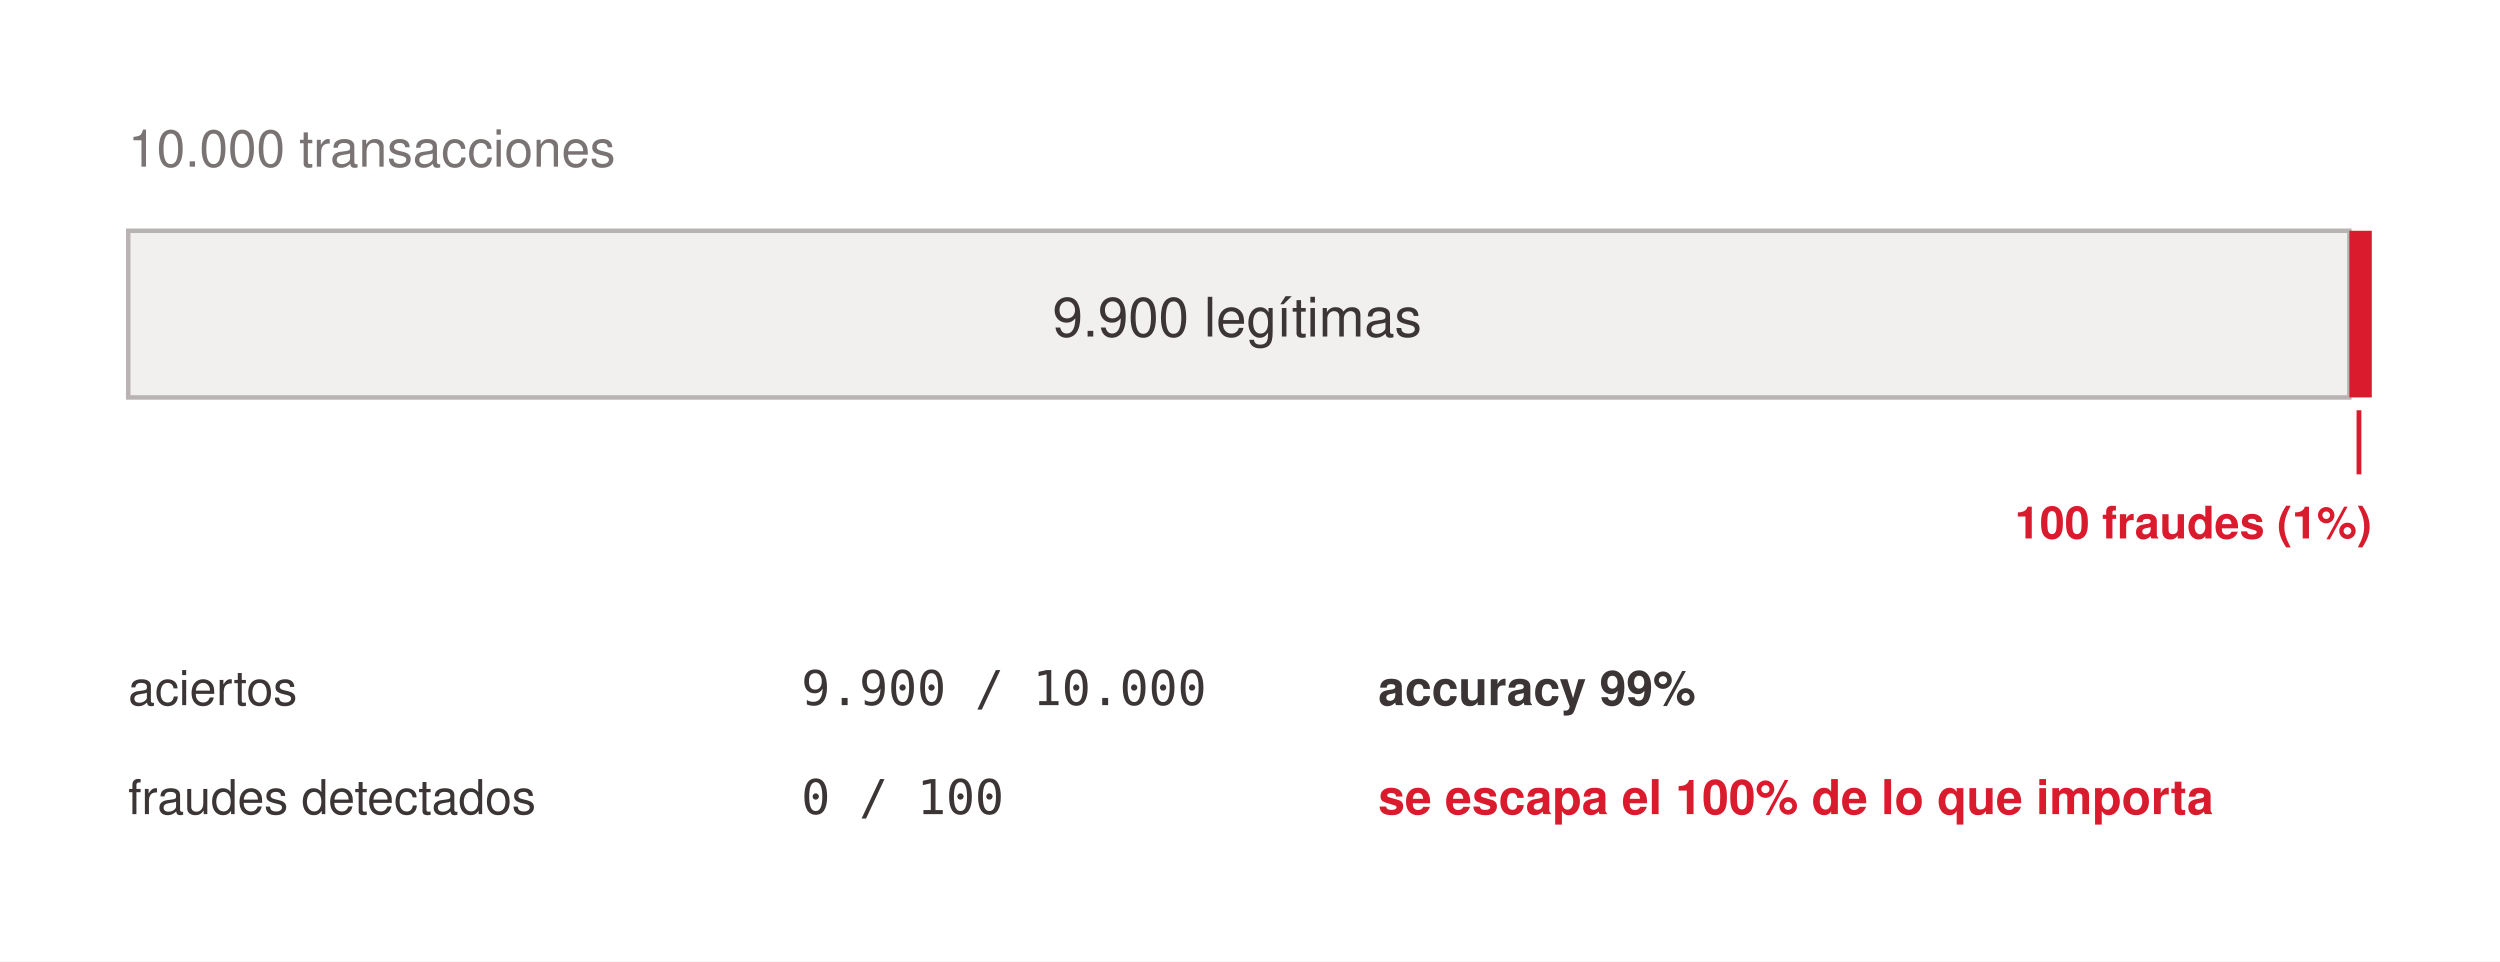
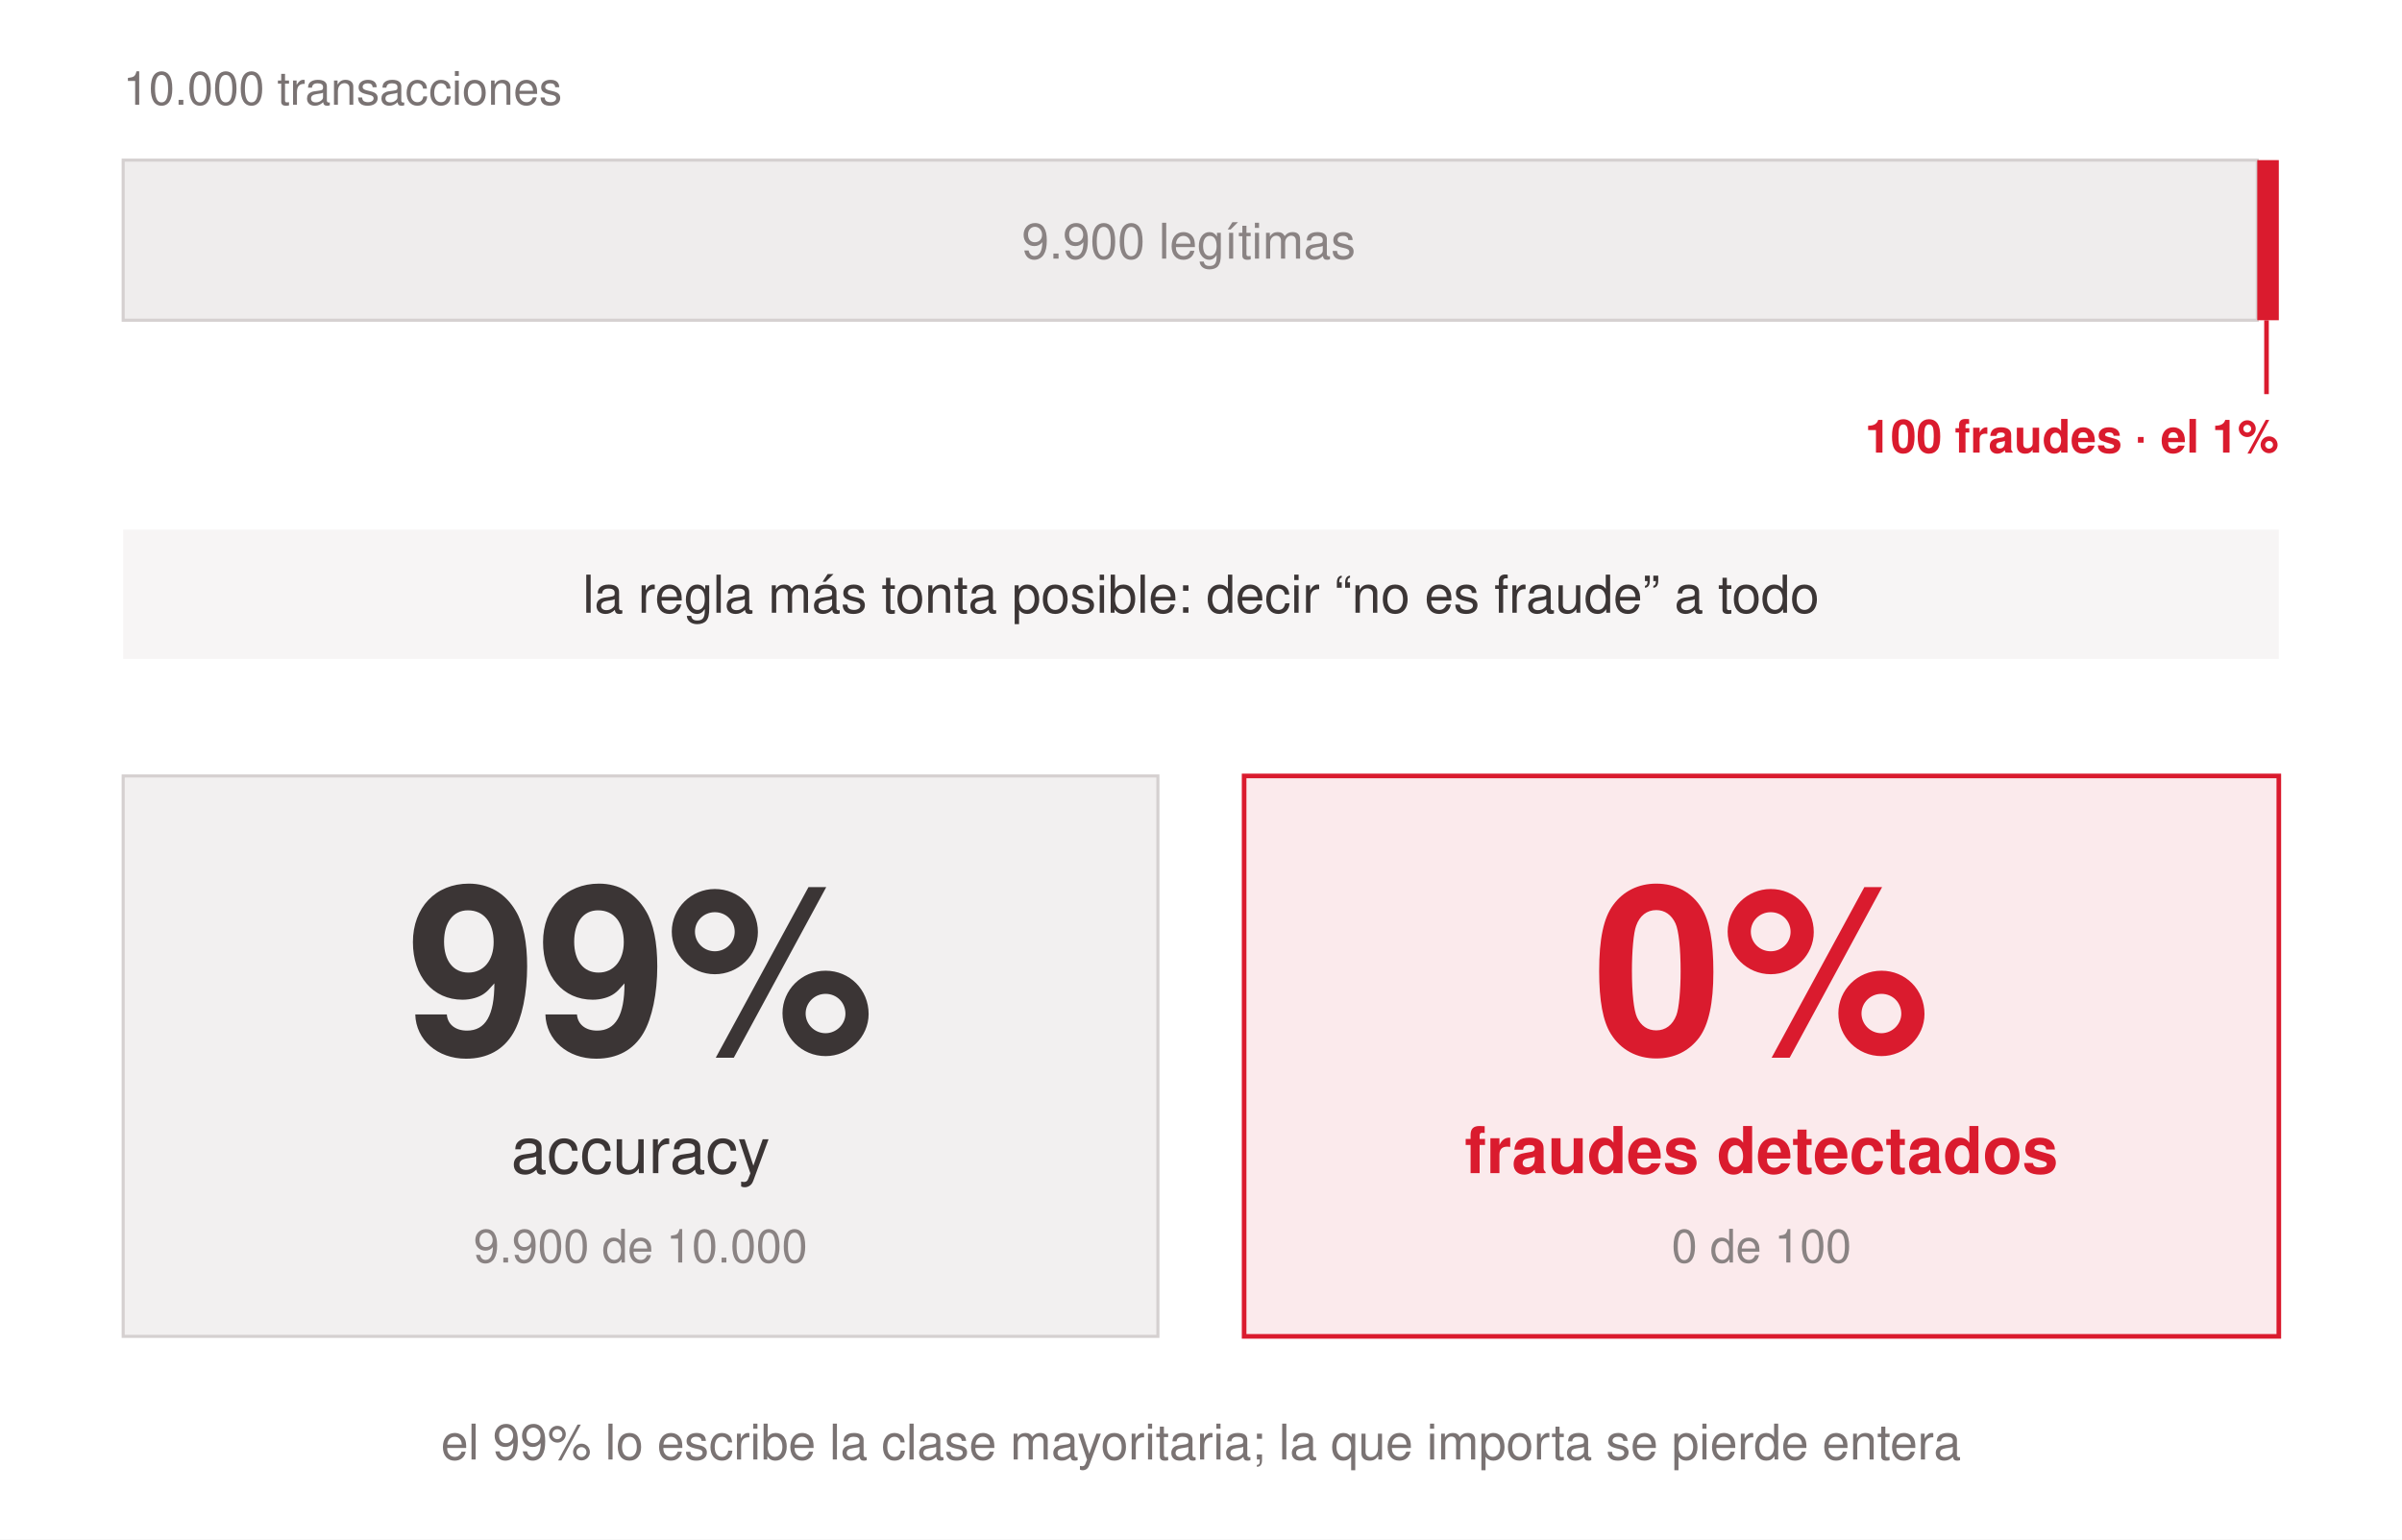
- <svg xmlns="http://www.w3.org/2000/svg" viewBox="0 0 780 300" font-family="Helvetica, Arial, sans-serif" fill="#3B3535">
-   <rect x="0" y="0" width="780" height="300" fill="#ffffff" />
-   <text x="40" y="52" font-size="16" fill="#7A7373">10.000 transacciones</text>
-   <rect x="40" y="72" width="693" height="52" fill="#F2EFEF" stroke="#B9B3B3" stroke-width="1.4" />
-   <rect x="733" y="72" width="7" height="52" fill="#DA1B2E" />
-   <text x="386" y="105" font-size="17" text-anchor="middle">9.900 legítimas</text>
-   <path d="M 736 128 L 736 148" stroke="#DA1B2E" stroke-width="1.5" fill="none" />
-   <text x="740" y="168" font-size="14" text-anchor="end" font-weight="bold" fill="#DA1B2E">100 fraudes (1%)</text>
-   <text x="40" y="220" font-size="15">aciertos</text>
-   <text x="250" y="220" font-size="15" font-family="'DejaVu Sans Mono', monospace">9.900 / 10.000</text>
-   <text x="430" y="220" font-size="15" font-weight="bold">accuracy 99%</text>
-   <text x="40" y="254" font-size="15">fraudes detectados</text>
-   <text x="250" y="254" font-size="15" font-family="'DejaVu Sans Mono', monospace">0 / 100</text>
-   <text x="430" y="254" font-size="15" font-weight="bold" fill="#DA1B2E">se escapa el 100% de lo que importa</text>
+ <svg xmlns="http://www.w3.org/2000/svg" viewBox="0 0 780 500" font-family="Helvetica, Arial, sans-serif" fill="#3B3535" font-size="15">
+   <rect x="0" y="0" width="780" height="500" fill="#ffffff" />
+   <text x="40" y="34" font-size="15" fill="#7A7373">10.000 transacciones</text>
+   <rect x="40" y="52" width="693" height="52" fill="#EFEDED" stroke="#D5D0D0" stroke-width="1" />
+   <rect x="733" y="52" width="7" height="52" fill="#DA1B2E" />
+   <text x="386" y="84" text-anchor="middle" font-size="16" fill="#8A8383">9.900 legítimas</text>
+   <path d="M736 104 L736 128" stroke="#DA1B2E" stroke-width="1.5" />
+   <text x="740" y="147" text-anchor="end" font-size="15" font-weight="bold" fill="#DA1B2E">100 fraudes · el 1%</text>
+   <rect x="40" y="172" width="700" height="42" fill="#F7F5F5" />
+   <text x="390" y="199" text-anchor="middle" font-size="17" fill="#3B3535">la regla más tonta posible: decir “no es fraude” a todo</text>
+   <rect x="40" y="252" width="336" height="182" fill="#F2F0F0" stroke="#D5D0D0" stroke-width="1" />
+   <text x="208" y="342" text-anchor="middle" font-size="76" font-weight="bold" fill="#3B3535">99%</text>
+   <text x="208" y="381" text-anchor="middle" font-size="21" fill="#3B3535">accuracy</text>
+   <text x="208" y="410" text-anchor="middle" font-size="15" fill="#8A8383">9.900 de 10.000</text>
+   <rect x="404" y="252" width="336" height="182" fill="#FBEAEC" stroke="#DA1B2E" stroke-width="1.5" />
+   <text x="572" y="342" text-anchor="middle" font-size="76" font-weight="bold" fill="#DA1B2E">0%</text>
+   <text x="572" y="381" text-anchor="middle" font-size="21" font-weight="bold" fill="#DA1B2E">fraudes detectados</text>
+   <text x="572" y="410" text-anchor="middle" font-size="15" fill="#8A8383">0 de 100</text>
+   <text x="390" y="474" text-anchor="middle" font-size="16" fill="#7A7373">el 99% lo escribe la clase mayoritaria; la que importa se pierde entera</text>
</svg>
